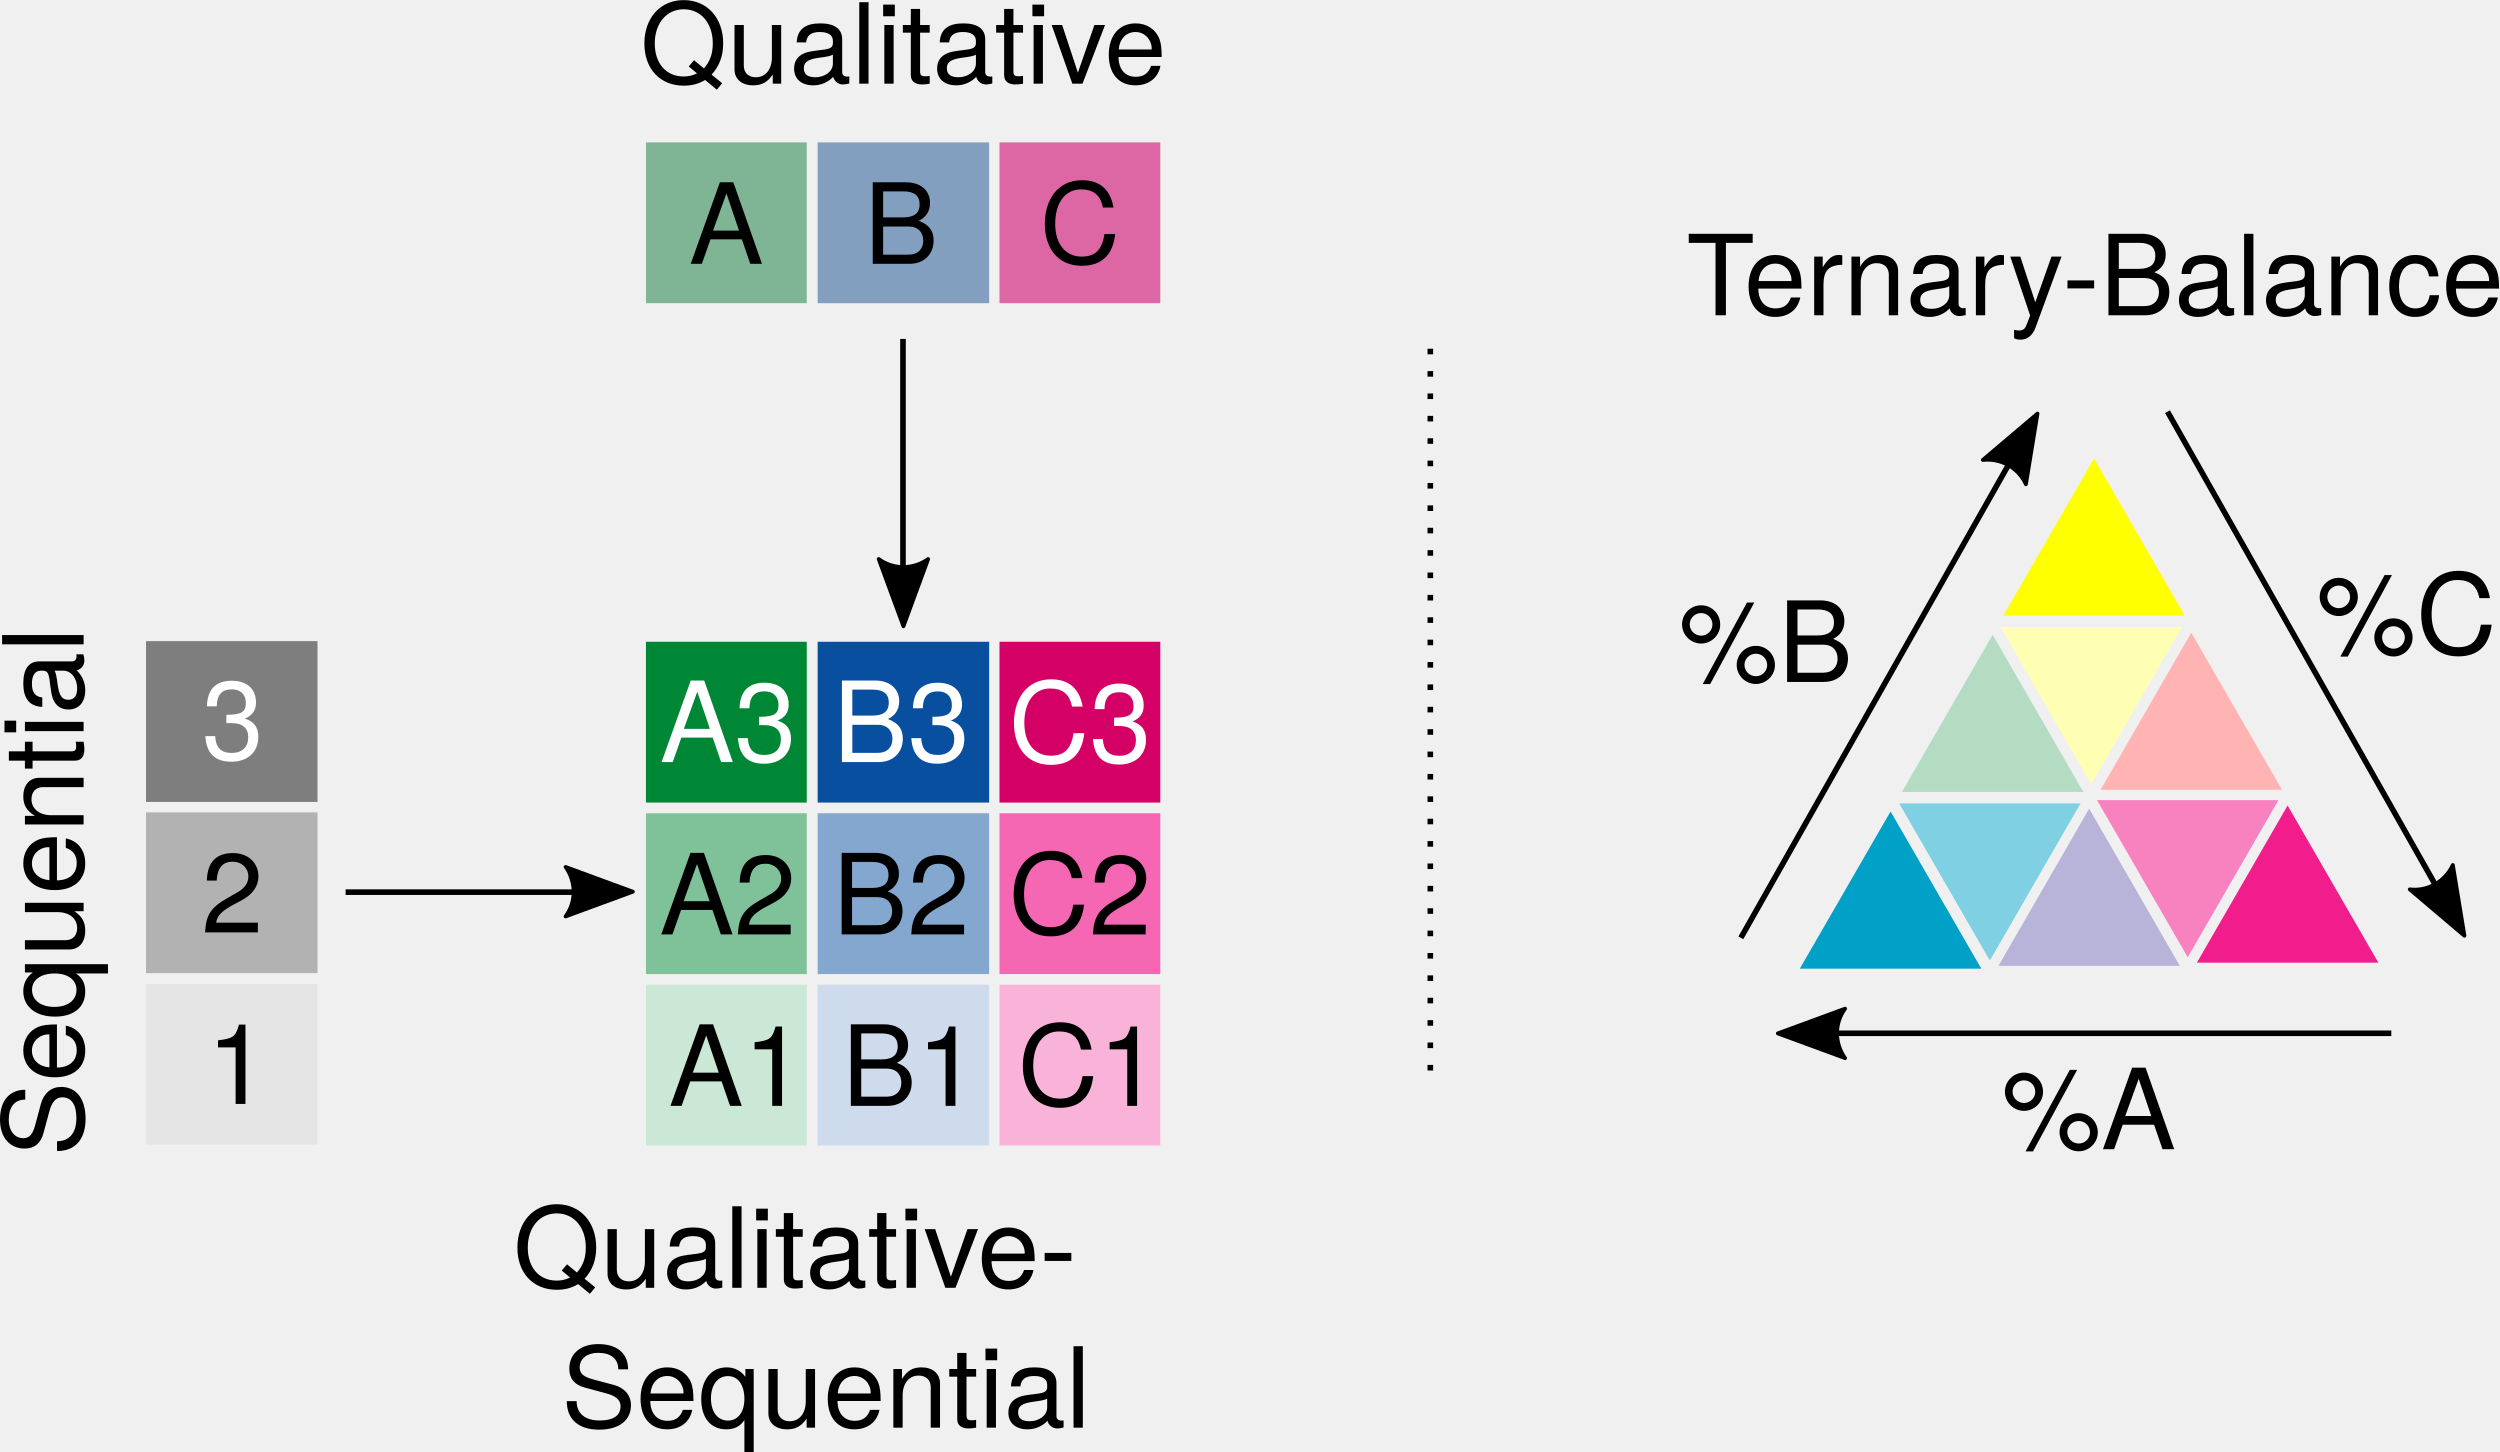
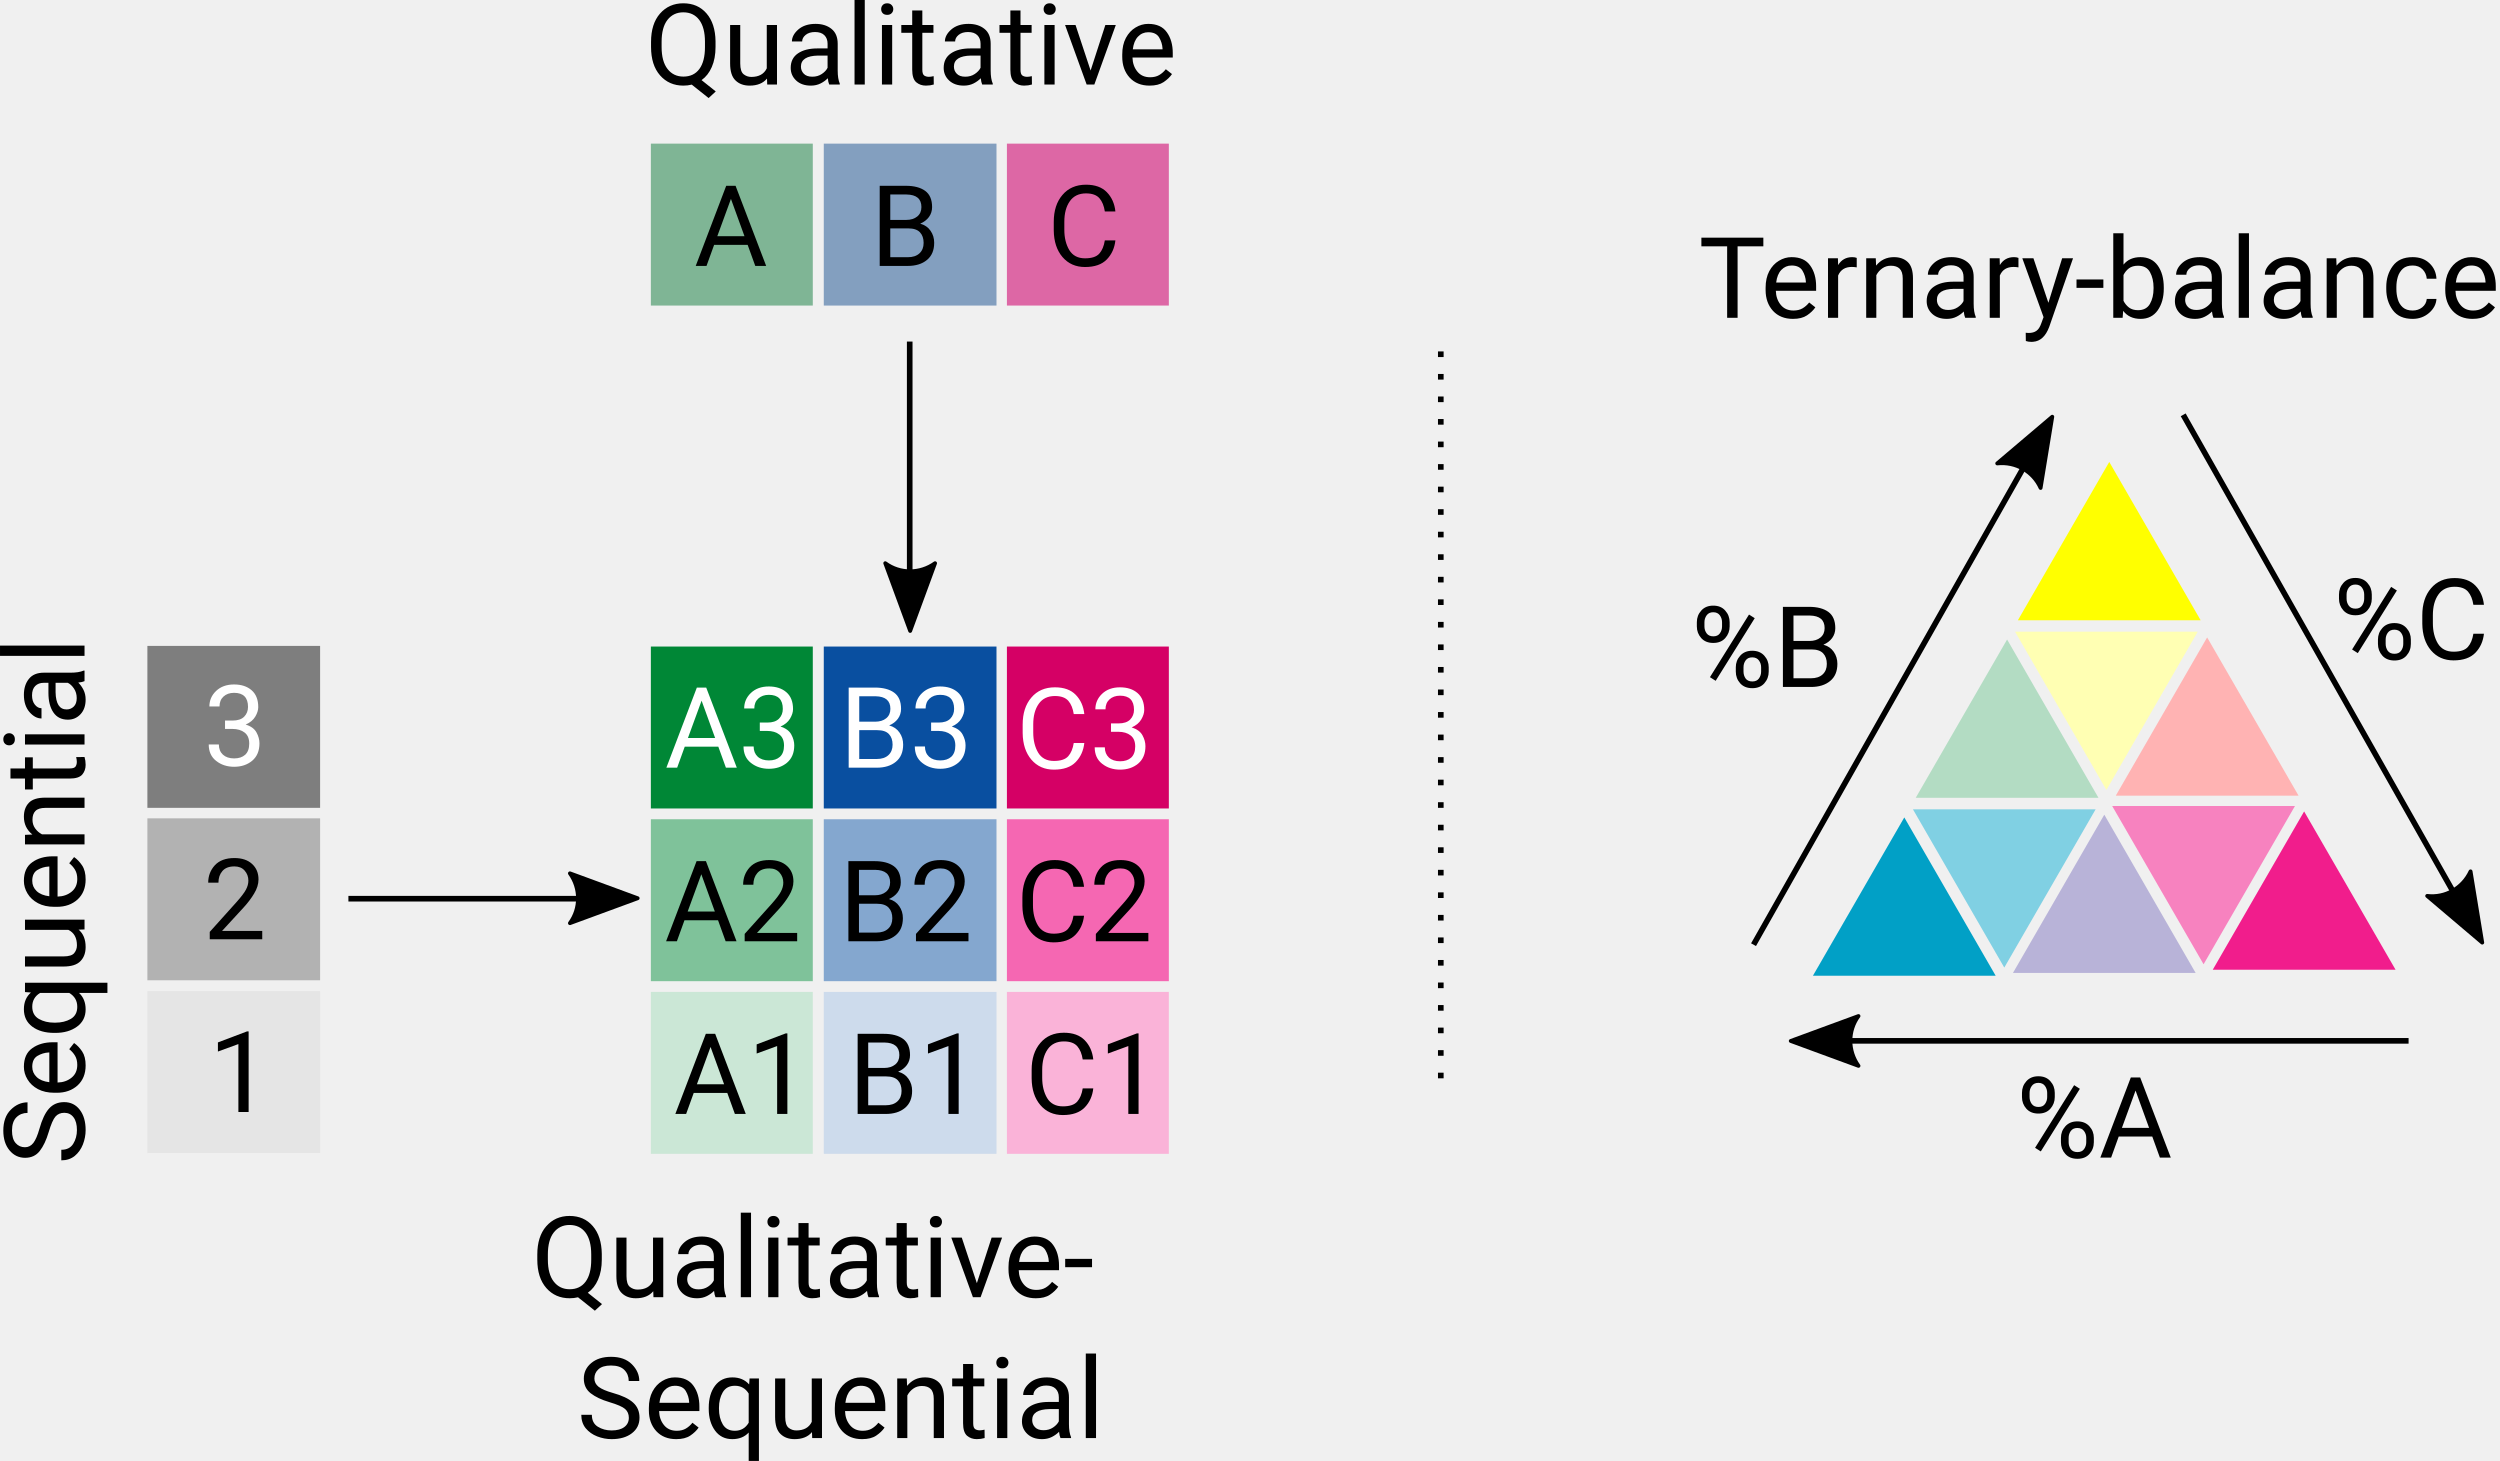
- <svg xmlns="http://www.w3.org/2000/svg" xml:space="preserve" height="259.5" width="446.8" version="1.1" viewBox="0 0 446.8 259.507">
-   <g transform="matrix(1.25 0 0 -1.25 2.129 257.2)">
-     <g transform="matrix(0,1,1,0,0,205)">
-       <path stroke-linejoin="round" d="m-79.17 131-9.613-3.535 9.613-3.536c-1.535 2.086-1.527 4.942 0 7.071z" fill-rule="evenodd" stroke="#000" stroke-width="0.55" />
+ <svg xmlns="http://www.w3.org/2000/svg" xml:space="preserve" height="259.262" width="443.654" version="1.1" viewBox="0 0 443.653 259.27" id="svg2">
+   <defs id="defs180" />
+   <g transform="matrix(1.25,0,0,-1.25,2.186653,257.2405)" id="g6">
+     <g transform="matrix(0,1,1,0,0,205)" id="g8">
+       <path d="m -79.17,131 -9.613,-3.535 9.613,-3.536 c -1.535,2.086 -1.527,4.942 0,7.071 z" id="path10" style="fill-rule:evenodd;stroke:#000000;stroke-width:0.55;stroke-linejoin:round" />
    </g>
-     <g transform="matrix(1,0,0,-1,0,205)">
-       <path d="m47.71 126.8h40" stroke="#000" stroke-width="0.8" fill="none" />
+     <g transform="matrix(1,0,0,-1,0,205)" id="g12">
+       <path d="m 47.71,126.8 40,0" id="path14" style="fill:none;stroke:#000000;stroke-width:0.8" />
    </g>
-     <g transform="matrix(-1,0,0,1,0,205)">
-       <path stroke-linejoin="round" d="m-79.16-123.2-9.613-3.535 9.613-3.536c-1.535 2.086-1.528 4.942 0 7.071z" fill-rule="evenodd" stroke="#000" stroke-width="0.55" />
+     <g transform="matrix(-1,0,0,1,0,205)" id="g16">
+       <path d="m -79.16,-123.2 -9.613,-3.535 9.613,-3.536 c -1.535,2.086 -1.528,4.942 0,7.071 z" id="path18" style="fill-rule:evenodd;stroke:#000000;stroke-width:0.55;stroke-linejoin:round" />
    </g>
-     <path d="m127.4 157.3v-40" stroke="#000" stroke-width="0.8" fill="none" />
-     <path fill="#7e7e7e" d="m19.17 102.6v11.49h24.52v-22.99h-24.52v11.5z" />
-     <path fill="#e5e5e5" d="m19.17 53.59v11.49h24.52v-22.99h-24.52v11.5z" />
-     <path fill="#7fb595" d="m90.65 173.9v11.5h22.99v-22.99h-22.99v11.49z" />
-     <path fill="#cddbec" d="m115.2 53.47v11.5h24.52v-22.99h-24.52v11.49z" />
-     <path fill="#b2b2b2" d="m19.17 78.11v11.5h24.52v-22.99h-24.52v11.49z" />
-     <path fill="#fab3d8" d="m141.2 53.47v11.5h22.99v-22.99h-22.99v11.49z" />
-     <path fill="#cbe7d6" d="m90.65 53.47v11.5h22.99v-22.99h-22.99v11.49z" />
-     <path fill="#f567b2" d="m141.2 77.99v11.49h22.99v-22.99h-22.99v11.5z" />
-     <path fill="#84a7cf" d="m115.2 77.99v11.49h24.52v-22.99h-24.52v11.5z" />
-     <path fill="#7fc29a" d="m90.65 77.99v11.49h22.99v-22.99h-22.99v11.5z" />
-     <path fill="#d50065" d="m141.2 102.5v11.5h22.99v-22.99h-22.99v11.49z" />
-     <path fill="#094fa0" d="m115.2 102.5v11.5h24.52v-22.99h-24.52v11.49z" />
-     <path fill="#008736" d="m90.65 102.5v11.5h22.99v-22.99h-22.99v11.49z" />
-     <path fill="#80d0e3" d="m282.8 68.42 12.97 22.47h-25.94l12.97-22.47z" />
-     <path fill="#01a0c6" d="m268.6 89.73-12.97-22.47h25.95l-12.97 22.47z" />
-     <path fill="#ffffb3" d="m297.3 93.64 12.97 22.47h-25.94l12.97-22.47z" />
-     <path fill="#b3dcc3" d="m283.2 115-12.97-22.47h25.94l-12.97 22.47z" />
-     <path fill="#ff0" d="m297.7 140.2-12.97-22.47h25.95l-12.97 22.47z" />
-     <path fill="#f782bf" d="m311.1 68.9 12.97 22.46h-25.95l12.97-22.46z" />
-     <path fill="#b8b3d8" d="m297 90.13-12.97-22.47h25.94l-12.97 22.47z" />
-     <path fill="#ffb3b3" d="m311.6 115.3-12.97-22.47h25.95l-12.98 22.47z" />
-     <path fill="#f11d8c" d="m312.4 68.12 12.97 22.47 12.98-22.47h-25.95z" />
-     <path fill="#839fbf" d="m115.2 173.9v11.5h24.52v-22.99h-24.52v11.49z" />
-     <path fill="#dd67a5" d="m141.2 173.9v11.5h22.99v-22.99h-22.99v11.49z" />
-     <path d="m247.2 71.67 41.9 74.05" stroke="#000" stroke-width="0.8" fill="none" />
-     <path stroke-linejoin="round" d="m281.8 140 7.812 6.626-1.656-10.11c-1.062 2.367-3.551 3.766-6.156 3.484z" fill-rule="evenodd" stroke="#000" stroke-width="0.55" />
-     <path d="m308.2 146.9 41.9-74.01" stroke="#000" stroke-width="0.8" fill="none" />
-     <path stroke-linejoin="round" d="m349 82.08 1.656-10.11-7.813 6.625c2.575-0.308 5.055 1.106 6.156 3.485z" fill-rule="evenodd" stroke="#000" stroke-width="0.55" />
-     <path d="m340.2 58.02h-86.67" stroke="#000" stroke-width="0.8" fill="none" />
-     <path stroke-linejoin="round" d="m262.1 54.47-9.613 3.535 9.613 3.535c-1.535-2.086-1.527-4.942 0-7.07z" fill-rule="evenodd" stroke="#000" stroke-width="0.55" />
-     <text style="word-spacing:0px;letter-spacing:0px" xml:space="preserve" font-size="16px" transform="matrix(0,1,1,0,0,0)" y="10.246" x="40.413" font-family="'Liberation Serif'" line-height="125%" fill="#000000">
-       <tspan font-size="16px" y="10.246" x="40.413" font-family="'TeX Gyre Heros'">Sequential</tspan>
+     <path d="m 127.4,157.3 0,-40" id="path20" style="fill:none;stroke:#000000;stroke-width:0.8" />
+     <path d="m 19.17,102.6 0,11.49 24.52,0 0,-22.99 -24.52,0 0,11.5 z" id="path22" style="fill:#7e7e7e" />
+     <path d="m 19.17,53.59 0,11.49 24.52,0 0,-22.99 -24.52,0 0,11.5 z" id="path24" style="fill:#e5e5e5" />
+     <path d="m 90.65,173.9 0,11.5 22.99,0 0,-22.99 -22.99,0 0,11.49 z" id="path26" style="fill:#7fb595" />
+     <path d="m 115.2,53.47 0,11.5 24.52,0 0,-22.99 -24.52,0 0,11.49 z" id="path28" style="fill:#cddbec" />
+     <path d="m 19.17,78.11 0,11.5 24.52,0 0,-22.99 -24.52,0 0,11.49 z" id="path30" style="fill:#b2b2b2" />
+     <path d="m 141.2,53.47 0,11.5 22.99,0 0,-22.99 -22.99,0 0,11.49 z" id="path32" style="fill:#fab3d8" />
+     <path d="m 90.65,53.47 0,11.5 22.99,0 0,-22.99 -22.99,0 0,11.49 z" id="path34" style="fill:#cbe7d6" />
+     <path d="m 141.2,77.99 0,11.49 22.99,0 0,-22.99 -22.99,0 0,11.5 z" id="path36" style="fill:#f567b2" />
+     <path d="m 115.2,77.99 0,11.49 24.52,0 0,-22.99 -24.52,0 0,11.5 z" id="path38" style="fill:#84a7cf" />
+     <path d="m 90.65,77.99 0,11.49 22.99,0 0,-22.99 -22.99,0 0,11.5 z" id="path40" style="fill:#7fc29a" />
+     <path d="m 141.2,102.5 0,11.5 22.99,0 0,-22.99 -22.99,0 0,11.49 z" id="path42" style="fill:#d50065" />
+     <path d="m 115.2,102.5 0,11.5 24.52,0 0,-22.99 -24.52,0 0,11.49 z" id="path44" style="fill:#094fa0" />
+     <path d="m 90.65,102.5 0,11.5 22.99,0 0,-22.99 -22.99,0 0,11.49 z" id="path46" style="fill:#008736" />
+     <path d="m 282.8,68.42 12.97,22.47 -25.94,0 12.97,-22.47 z" id="path48" style="fill:#80d0e3" />
+     <path d="m 268.6,89.73 -12.97,-22.47 25.95,0 -12.97,22.47 z" id="path50" style="fill:#01a0c6" />
+     <path d="m 297.3,93.64 12.97,22.47 -25.94,0 12.97,-22.47 z" id="path52" style="fill:#ffffb3" />
+     <path d="m 283.2,115 -12.97,-22.47 25.94,0 L 283.2,115 Z" id="path54" style="fill:#b3dcc3" />
+     <path d="m 297.7,140.2 -12.97,-22.47 25.95,0 -12.97,22.47 z" id="path56" style="fill:#ffff00" />
+     <path d="m 311.1,68.9 12.97,22.46 -25.95,0 12.97,-22.46 z" id="path58" style="fill:#f782bf" />
+     <path d="m 297,90.13 -12.97,-22.47 25.94,0 L 297,90.13 Z" id="path60" style="fill:#b8b3d8" />
+     <path d="m 311.6,115.3 -12.97,-22.47 25.95,0 -12.98,22.47 z" id="path62" style="fill:#ffb3b3" />
+     <path d="m 312.4,68.12 12.97,22.47 12.98,-22.47 -25.95,0 z" id="path64" style="fill:#f11d8c" />
+     <path d="m 115.2,173.9 0,11.5 24.52,0 0,-22.99 -24.52,0 0,11.49 z" id="path66" style="fill:#839fbf" />
+     <path d="m 141.2,173.9 0,11.5 22.99,0 0,-22.99 -22.99,0 0,11.49 z" id="path68" style="fill:#dd67a5" />
+     <path d="m 247.2,71.67 41.9,74.05" id="path70" style="fill:none;stroke:#000000;stroke-width:0.8" />
+     <path d="m 281.8,140 7.812,6.626 -1.656,-10.11 c -1.062,2.367 -3.551,3.766 -6.156,3.484 z" id="path72" style="fill-rule:evenodd;stroke:#000000;stroke-width:0.55;stroke-linejoin:round" />
+     <path d="M 308.2,146.9 350.1,72.89" id="path74" style="fill:none;stroke:#000000;stroke-width:0.8" />
+     <path d="m 349,82.08 1.656,-10.11 -7.813,6.625 c 2.575,-0.308 5.055,1.106 6.156,3.485 z" id="path76" style="fill-rule:evenodd;stroke:#000000;stroke-width:0.55;stroke-linejoin:round" />
+     <path d="m 340.2,58.02 -86.67,0" id="path78" style="fill:none;stroke:#000000;stroke-width:0.8" />
+     <path d="m 262.1,54.47 -9.613,3.535 9.613,3.535 c -1.535,-2.086 -1.527,-4.942 0,-7.07 z" id="path80" style="fill-rule:evenodd;stroke:#000000;stroke-width:0.55;stroke-linejoin:round" />
+     <text style="font-style:normal;font-variant:normal;font-weight:normal;font-stretch:normal;font-size:16px;line-height:125%;font-family:Roboto;-inkscape-font-specification:Roboto;letter-spacing:0px;word-spacing:0px;fill:#000000" xml:space="preserve" font-size="16px" transform="matrix(0,1,1,0,0,0)" y="10.246" x="40.413" line-height="125%" id="text82">
+       <tspan font-size="16px" y="10.246" x="40.413" id="tspan84" style="font-style:normal;font-variant:normal;font-weight:normal;font-stretch:normal;font-size:16px;font-family:Roboto;-inkscape-font-specification:Roboto">Sequential</tspan>
    </text>
-     <text style="word-spacing:0px;letter-spacing:0px" xml:space="preserve" font-size="16px" transform="scale(1,-1)" y="-21.627" x="127.525" font-family="'TeX Gyre Heros'" line-height="125%" fill="#000000">
-       <tspan style="text-anchor:middle;text-align:center" y="-21.627" x="127.525">Qualitative-</tspan>
-       <tspan style="text-anchor:middle;text-align:center" y="-1.627" x="127.525">Sequential</tspan>
+     <text style="font-style:normal;font-variant:normal;font-weight:normal;font-stretch:normal;font-size:16px;line-height:125%;font-family:Roboto;-inkscape-font-specification:Roboto;letter-spacing:0px;word-spacing:0px;fill:#000000" xml:space="preserve" font-size="16px" transform="scale(1,-1)" y="-21.627" x="127.525" line-height="125%" id="text86">
+       <tspan style="font-style:normal;font-variant:normal;font-weight:normal;font-stretch:normal;font-family:Roboto;-inkscape-font-specification:Roboto;text-align:center;text-anchor:middle" y="-21.627" x="127.525" id="tspan88">Qualitative-</tspan>
+       <tspan style="font-style:normal;font-variant:normal;font-weight:normal;font-stretch:normal;font-family:Roboto;-inkscape-font-specification:Roboto;text-align:center;text-anchor:middle" y="-1.627" x="127.525" id="tspan90">Sequential</tspan>
    </text>
-     <text style="word-spacing:0px;letter-spacing:0px" xml:space="preserve" font-size="16px" transform="scale(1,-1)" y="-160.677" x="239.405" font-family="'Liberation Serif'" line-height="125%" fill="#000000">
-       <tspan font-size="16px" y="-160.677" x="239.405" font-family="'TeX Gyre Heros'">Ternary-Balance</tspan>
+     <text style="font-style:normal;font-variant:normal;font-weight:normal;font-stretch:normal;font-size:16px;line-height:125%;font-family:Roboto;-inkscape-font-specification:Roboto;letter-spacing:0px;word-spacing:0px;fill:#000000" xml:space="preserve" font-size="16px" transform="scale(1,-1)" y="-160.677" x="239.405" line-height="125%" id="text92">
+       <tspan font-size="16px" y="-160.677" x="239.405" id="tspan94" style="font-style:normal;font-variant:normal;font-weight:normal;font-stretch:normal;font-size:16px;font-family:Roboto;-inkscape-font-specification:Roboto">Ternary-balance</tspan>
    </text>
-     <text style="word-spacing:0px;letter-spacing:0px" xml:space="preserve" font-size="30px" transform="scale(1,-1)" y="-193.792" x="126.822" font-family="'Liberation Serif'" line-height="125%" fill="#000000">
-       <tspan font-size="16px" y="-193.792" x="89.818" font-family="'TeX Gyre Heros'">Qualitative</tspan>
+     <text style="font-style:normal;font-variant:normal;font-weight:normal;font-stretch:normal;font-size:30px;line-height:125%;font-family:Roboto;-inkscape-font-specification:Roboto;letter-spacing:0px;word-spacing:0px;fill:#000000" xml:space="preserve" font-size="30px" transform="scale(1,-1)" y="-193.792" x="126.822" line-height="125%" id="text96">
+       <tspan font-size="16px" y="-193.792" x="89.818" id="tspan98" style="font-style:normal;font-variant:normal;font-weight:normal;font-stretch:normal;font-size:16px;font-family:Roboto;-inkscape-font-specification:Roboto">Qualitative</tspan>
    </text>
-     <text style="word-spacing:0px;letter-spacing:0px" xml:space="preserve" font-size="16px" transform="scale(1,-1)" y="-168.04" x="96.786" font-family="'TeX Gyre Heros'" line-height="125%" fill="#000000">
-       <tspan font-size="16px" y="-168.04" x="96.786" font-family="'TeX Gyre Heros'">A</tspan>
+     <text style="font-style:normal;font-variant:normal;font-weight:normal;font-stretch:normal;font-size:16px;line-height:125%;font-family:Roboto;-inkscape-font-specification:Roboto;letter-spacing:0px;word-spacing:0px;fill:#000000" xml:space="preserve" font-size="16px" transform="scale(1,-1)" y="-168.04" x="96.786" line-height="125%" id="text100">
+       <tspan font-size="16px" y="-168.04" x="96.786" id="tspan102" style="font-style:normal;font-variant:normal;font-weight:normal;font-stretch:normal;font-size:16px;font-family:Roboto;-inkscape-font-specification:Roboto">A</tspan>
    </text>
-     <text style="word-spacing:0px;letter-spacing:0px" xml:space="preserve" font-size="16px" transform="scale(1,-1)" y="-168.04" x="121.813" font-family="'TeX Gyre Heros'" line-height="125%" fill="#000000">
-       <tspan font-size="16px" y="-168.04" x="121.813" font-family="'TeX Gyre Heros'">B</tspan>
+     <text style="font-style:normal;font-variant:normal;font-weight:normal;font-stretch:normal;font-size:16px;line-height:125%;font-family:Roboto;-inkscape-font-specification:Roboto;letter-spacing:0px;word-spacing:0px;fill:#000000" xml:space="preserve" font-size="16px" transform="scale(1,-1)" y="-168.04" x="121.813" line-height="125%" id="text104">
+       <tspan font-size="16px" y="-168.04" x="121.813" id="tspan106" style="font-style:normal;font-variant:normal;font-weight:normal;font-stretch:normal;font-size:16px;font-family:Roboto;-inkscape-font-specification:Roboto">B</tspan>
    </text>
-     <text style="word-spacing:0px;letter-spacing:0px" xml:space="preserve" font-size="16px" transform="scale(1,-1)" y="-168.04" x="146.914" font-family="'TeX Gyre Heros'" line-height="125%" fill="#000000">
-       <tspan font-size="16px" y="-168.04" x="146.914" font-family="'TeX Gyre Heros'">C</tspan>
+     <text style="font-style:normal;font-variant:normal;font-weight:normal;font-stretch:normal;font-size:16px;line-height:125%;font-family:Roboto;-inkscape-font-specification:Roboto;letter-spacing:0px;word-spacing:0px;fill:#000000" xml:space="preserve" font-size="16px" transform="scale(1,-1)" y="-168.04" x="146.914" line-height="125%" id="text108">
+       <tspan font-size="16px" y="-168.04" x="146.914" id="tspan110" style="font-style:normal;font-variant:normal;font-weight:normal;font-stretch:normal;font-size:16px;font-family:Roboto;-inkscape-font-specification:Roboto">C</tspan>
    </text>
-     <text style="word-spacing:0px;letter-spacing:0px" xml:space="preserve" font-size="16px" transform="scale(1,-1)" y="-96.8" x="92.619" font-family="'TeX Gyre Heros'" line-height="125%" fill="#ffffff">
-       <tspan font-size="16px" y="-96.8" x="92.619" font-family="'TeX Gyre Heros'" fill="#ffffff">A3</tspan>
+     <text style="font-style:normal;font-variant:normal;font-weight:normal;font-stretch:normal;font-size:16px;line-height:125%;font-family:Roboto;-inkscape-font-specification:Roboto;letter-spacing:0px;word-spacing:0px;fill:#ffffff" xml:space="preserve" font-size="16px" transform="scale(1,-1)" y="-96.8" x="92.619" line-height="125%" id="text112">
+       <tspan font-size="16px" y="-96.8" x="92.619" id="tspan114" style="font-style:normal;font-variant:normal;font-weight:normal;font-stretch:normal;font-size:16px;font-family:Roboto;-inkscape-font-specification:Roboto;fill:#ffffff">A3</tspan>
    </text>
-     <text style="word-spacing:0px;letter-spacing:0px" xml:space="preserve" font-size="16px" transform="scale(1,-1)" y="-72.158" x="92.579" font-family="'TeX Gyre Heros'" line-height="125%" fill="#000000">
-       <tspan font-size="16px" y="-72.158" x="92.579" font-family="'TeX Gyre Heros'">A2</tspan>
+     <text style="font-style:normal;font-variant:normal;font-weight:normal;font-stretch:normal;font-size:16px;line-height:125%;font-family:Roboto;-inkscape-font-specification:Roboto;letter-spacing:0px;word-spacing:0px;fill:#000000" xml:space="preserve" font-size="16px" transform="scale(1,-1)" y="-72.158" x="92.579" line-height="125%" id="text116">
+       <tspan font-size="16px" y="-72.158" x="92.579" id="tspan118" style="font-style:normal;font-variant:normal;font-weight:normal;font-stretch:normal;font-size:16px;font-family:Roboto;-inkscape-font-specification:Roboto">A2</tspan>
    </text>
-     <text style="word-spacing:0px;letter-spacing:0px" xml:space="preserve" font-size="30px" transform="scale(1,-1)" y="-207.606" x="-93.379" font-family="'Liberation Serif'" line-height="125%" fill="#000000">
-       <tspan y="-207.606" x="-93.379" />
+     <text style="font-style:normal;font-variant:normal;font-weight:normal;font-stretch:normal;font-size:30px;line-height:125%;font-family:Roboto;-inkscape-font-specification:Roboto;letter-spacing:0px;word-spacing:0px;fill:#000000" xml:space="preserve" font-size="30px" transform="scale(1,-1)" y="-207.606" x="-93.379" line-height="125%" id="text120">
+       <tspan y="-207.606" x="-93.379" id="tspan122" style="font-style:normal;font-variant:normal;font-weight:normal;font-stretch:normal;font-family:Roboto;-inkscape-font-specification:Roboto" />
    </text>
-     <text style="word-spacing:0px;letter-spacing:0px" xml:space="preserve" font-size="16px" transform="scale(1,-1)" y="-47.642" x="93.891" font-family="'TeX Gyre Heros'" line-height="125%" fill="#000000">
-       <tspan font-size="16px" y="-47.642" x="93.891" font-family="'TeX Gyre Heros'" fill="#000000">A1</tspan>
+     <text style="font-style:normal;font-variant:normal;font-weight:normal;font-stretch:normal;font-size:16px;line-height:125%;font-family:Roboto;-inkscape-font-specification:Roboto;letter-spacing:0px;word-spacing:0px;fill:#000000" xml:space="preserve" font-size="16px" transform="scale(1,-1)" y="-47.642" x="93.891" line-height="125%" id="text124">
+       <tspan font-size="16px" y="-47.642" x="93.891" id="tspan126" style="font-style:normal;font-variant:normal;font-weight:normal;font-stretch:normal;font-size:16px;font-family:Roboto;-inkscape-font-specification:Roboto;fill:#000000">A1</tspan>
    </text>
-     <text style="word-spacing:0px;letter-spacing:0px" xml:space="preserve" font-size="16px" transform="scale(1,-1)" y="-96.8" x="117.406" font-family="'TeX Gyre Heros'" line-height="125%" fill="#ffffff">
-       <tspan font-size="16px" y="-96.8" x="117.406" font-family="'TeX Gyre Heros'">B3</tspan>
+     <text style="font-style:normal;font-variant:normal;font-weight:normal;font-stretch:normal;font-size:16px;line-height:125%;font-family:Roboto;-inkscape-font-specification:Roboto;letter-spacing:0px;word-spacing:0px;fill:#ffffff" xml:space="preserve" font-size="16px" transform="scale(1,-1)" y="-96.8" x="117.406" line-height="125%" id="text128">
+       <tspan font-size="16px" y="-96.8" x="117.406" id="tspan130" style="font-style:normal;font-variant:normal;font-weight:normal;font-stretch:normal;font-size:16px;font-family:Roboto;-inkscape-font-specification:Roboto">B3</tspan>
    </text>
-     <text style="word-spacing:0px;letter-spacing:0px" xml:space="preserve" font-size="16px" transform="scale(1,-1)" y="-72.158" x="117.366" font-family="'TeX Gyre Heros'" line-height="125%" fill="#000000">
-       <tspan font-size="16px" y="-72.158" x="117.366" font-family="'TeX Gyre Heros'">B2</tspan>
+     <text style="font-style:normal;font-variant:normal;font-weight:normal;font-stretch:normal;font-size:16px;line-height:125%;font-family:Roboto;-inkscape-font-specification:Roboto;letter-spacing:0px;word-spacing:0px;fill:#000000" xml:space="preserve" font-size="16px" transform="scale(1,-1)" y="-72.158" x="117.366" line-height="125%" id="text132">
+       <tspan font-size="16px" y="-72.158" x="117.366" id="tspan134" style="font-style:normal;font-variant:normal;font-weight:normal;font-stretch:normal;font-size:16px;font-family:Roboto;-inkscape-font-specification:Roboto">B2</tspan>
    </text>
-     <text style="word-spacing:0px;letter-spacing:0px" xml:space="preserve" font-size="16px" transform="scale(1,-1)" y="-47.642" x="118.678" font-family="'TeX Gyre Heros'" line-height="125%" fill="#000000">
-       <tspan font-size="16px" y="-47.642" x="118.678" font-family="'TeX Gyre Heros'">B1</tspan>
+     <text style="font-style:normal;font-variant:normal;font-weight:normal;font-stretch:normal;font-size:16px;line-height:125%;font-family:Roboto;-inkscape-font-specification:Roboto;letter-spacing:0px;word-spacing:0px;fill:#000000" xml:space="preserve" font-size="16px" transform="scale(1,-1)" y="-47.642" x="118.678" line-height="125%" id="text136">
+       <tspan font-size="16px" y="-47.642" x="118.678" id="tspan138" style="font-style:normal;font-variant:normal;font-weight:normal;font-stretch:normal;font-size:16px;font-family:Roboto;-inkscape-font-specification:Roboto">B1</tspan>
    </text>
-     <text style="word-spacing:0px;letter-spacing:0px" xml:space="preserve" font-size="16px" transform="scale(1,-1)" y="-96.68" x="142.501" font-family="'TeX Gyre Heros'" line-height="125%" fill="#ffffff">
-       <tspan font-size="16px" y="-96.68" x="142.501" font-family="'TeX Gyre Heros'">C3</tspan>
+     <text style="font-style:normal;font-variant:normal;font-weight:normal;font-stretch:normal;font-size:16px;line-height:125%;font-family:Roboto;-inkscape-font-specification:Roboto;letter-spacing:0px;word-spacing:0px;fill:#ffffff" xml:space="preserve" font-size="16px" transform="scale(1,-1)" y="-96.68" x="142.501" line-height="125%" id="text140">
+       <tspan font-size="16px" y="-96.68" x="142.501" id="tspan142" style="font-style:normal;font-variant:normal;font-weight:normal;font-stretch:normal;font-size:16px;font-family:Roboto;-inkscape-font-specification:Roboto">C3</tspan>
    </text>
-     <text style="word-spacing:0px;letter-spacing:0px" xml:space="preserve" font-size="16px" transform="scale(1,-1)" y="-72.158" x="142.461" font-family="'TeX Gyre Heros'" line-height="125%" fill="#000000">
-       <tspan font-size="16px" y="-72.158" x="142.461" font-family="'TeX Gyre Heros'">C2</tspan>
+     <text style="font-style:normal;font-variant:normal;font-weight:normal;font-stretch:normal;font-size:16px;line-height:125%;font-family:Roboto;-inkscape-font-specification:Roboto;letter-spacing:0px;word-spacing:0px;fill:#000000" xml:space="preserve" font-size="16px" transform="scale(1,-1)" y="-72.158" x="142.461" line-height="125%" id="text144">
+       <tspan font-size="16px" y="-72.158" x="142.461" id="tspan146" style="font-style:normal;font-variant:normal;font-weight:normal;font-stretch:normal;font-size:16px;font-family:Roboto;-inkscape-font-specification:Roboto">C2</tspan>
    </text>
-     <text style="word-spacing:0px;letter-spacing:0px" xml:space="preserve" font-size="16px" transform="scale(1,-1)" y="-47.642" x="143.773" font-family="'TeX Gyre Heros'" line-height="125%" fill="#000000">
-       <tspan font-size="16px" y="-47.642" x="143.773" font-family="'TeX Gyre Heros'">C1</tspan>
+     <text style="font-style:normal;font-variant:normal;font-weight:normal;font-stretch:normal;font-size:16px;line-height:125%;font-family:Roboto;-inkscape-font-specification:Roboto;letter-spacing:0px;word-spacing:0px;fill:#000000" xml:space="preserve" font-size="16px" transform="scale(1,-1)" y="-47.642" x="143.773" line-height="125%" id="text148">
+       <tspan font-size="16px" y="-47.642" x="143.773" id="tspan150" style="font-style:normal;font-variant:normal;font-weight:normal;font-stretch:normal;font-size:16px;font-family:Roboto;-inkscape-font-specification:Roboto">C1</tspan>
    </text>
-     <text style="word-spacing:0px;letter-spacing:0px" xml:space="preserve" font-size="16px" transform="scale(1,-1)" y="-97.086" x="27.127" font-family="'TeX Gyre Heros'" line-height="125%" fill="#ffffff">
-       <tspan font-size="16px" y="-97.086" x="27.127" font-family="'TeX Gyre Heros'">3</tspan>
+     <text style="font-style:normal;font-variant:normal;font-weight:normal;font-stretch:normal;font-size:16px;line-height:125%;font-family:Roboto;-inkscape-font-specification:Roboto;letter-spacing:0px;word-spacing:0px;fill:#ffffff" xml:space="preserve" font-size="16px" transform="scale(1,-1)" y="-97.086" x="27.127" line-height="125%" id="text152">
+       <tspan font-size="16px" y="-97.086" x="27.127" id="tspan154" style="font-style:normal;font-variant:normal;font-weight:normal;font-stretch:normal;font-size:16px;font-family:Roboto;-inkscape-font-specification:Roboto">3</tspan>
    </text>
-     <text style="word-spacing:0px;letter-spacing:0px" xml:space="preserve" font-size="16px" transform="scale(1,-1)" y="-72.443" x="27.071" font-family="'TeX Gyre Heros'" line-height="125%" fill="#000000">
-       <tspan font-size="16px" y="-72.443" x="27.071" font-family="'TeX Gyre Heros'">2</tspan>
+     <text style="font-style:normal;font-variant:normal;font-weight:normal;font-stretch:normal;font-size:16px;line-height:125%;font-family:Roboto;-inkscape-font-specification:Roboto;letter-spacing:0px;word-spacing:0px;fill:#000000" xml:space="preserve" font-size="16px" transform="scale(1,-1)" y="-72.443" x="27.071" line-height="125%" id="text156">
+       <tspan font-size="16px" y="-72.443" x="27.071" id="tspan158" style="font-style:normal;font-variant:normal;font-weight:normal;font-stretch:normal;font-size:16px;font-family:Roboto;-inkscape-font-specification:Roboto">2</tspan>
    </text>
-     <text style="word-spacing:0px;letter-spacing:0px" xml:space="preserve" font-size="16px" transform="scale(1,-1)" y="-47.92" x="27.839" font-family="'TeX Gyre Heros'" line-height="125%" fill="#000000">
-       <tspan font-size="16px" y="-47.92" x="27.839" font-family="'TeX Gyre Heros'">1</tspan>
+     <text style="font-style:normal;font-variant:normal;font-weight:normal;font-stretch:normal;font-size:16px;line-height:125%;font-family:Roboto;-inkscape-font-specification:Roboto;letter-spacing:0px;word-spacing:0px;fill:#000000" xml:space="preserve" font-size="16px" transform="scale(1,-1)" y="-47.92" x="27.839" line-height="125%" id="text160">
+       <tspan font-size="16px" y="-47.92" x="27.839" id="tspan162" style="font-style:normal;font-variant:normal;font-weight:normal;font-stretch:normal;font-size:16px;font-family:Roboto;-inkscape-font-specification:Roboto">1</tspan>
    </text>
-     <path d="m202.8 155.9v-105.5" stroke="#000" stroke-dasharray="0.8, 2.4" stroke-width="0.8" fill="none" />
-     <text style="word-spacing:0px;letter-spacing:0px" xml:space="preserve" font-size="16px" transform="scale(1,-1)" y="-108.261" x="238.326" font-family="'TeX Gyre Heros'" line-height="125%" fill="#000000">
-       <tspan font-size="16px" y="-108.261" x="238.326" font-family="'TeX Gyre Heros'">%B</tspan>
+     <path d="m 202.8,155.9 0,-105.5" id="path164" style="fill:none;stroke:#000000;stroke-width:0.8;stroke-dasharray:0.8, 2.4" />
+     <text style="font-style:normal;font-variant:normal;font-weight:normal;font-stretch:normal;font-size:16px;line-height:125%;font-family:Roboto;-inkscape-font-specification:Roboto;letter-spacing:0px;word-spacing:0px;fill:#000000" xml:space="preserve" font-size="16px" transform="scale(1,-1)" y="-108.261" x="238.326" line-height="125%" id="text166">
+       <tspan font-size="16px" y="-108.261" x="238.326" id="tspan168" style="font-style:normal;font-variant:normal;font-weight:normal;font-stretch:normal;font-size:16px;font-family:Roboto;-inkscape-font-specification:Roboto">%B</tspan>
    </text>
-     <text style="word-spacing:0px;letter-spacing:0px" xml:space="preserve" font-size="16px" transform="scale(1,-1)" y="-112.192" x="329.491" font-family="'TeX Gyre Heros'" line-height="125%" fill="#000000">
-       <tspan font-size="16px" y="-112.192" x="329.491" font-family="'TeX Gyre Heros'">%C</tspan>
+     <text style="font-style:normal;font-variant:normal;font-weight:normal;font-stretch:normal;font-size:16px;line-height:125%;font-family:Roboto;-inkscape-font-specification:Roboto;letter-spacing:0px;word-spacing:0px;fill:#000000" xml:space="preserve" font-size="16px" transform="scale(1,-1)" y="-112.192" x="329.491" line-height="125%" id="text170">
+       <tspan font-size="16px" y="-112.192" x="329.491" id="tspan172" style="font-style:normal;font-variant:normal;font-weight:normal;font-stretch:normal;font-size:16px;font-family:Roboto;-inkscape-font-specification:Roboto">%C</tspan>
    </text>
-     <text style="word-spacing:0px;letter-spacing:0px" xml:space="preserve" font-size="16px" transform="scale(1,-1)" y="-41.445" x="284.484" font-family="'TeX Gyre Heros'" line-height="125%" fill="#000000">
-       <tspan font-size="16px" y="-41.445" x="284.484" font-family="'TeX Gyre Heros'">%A</tspan>
+     <text style="font-style:normal;font-variant:normal;font-weight:normal;font-stretch:normal;font-size:16px;line-height:125%;font-family:Roboto;-inkscape-font-specification:Roboto;letter-spacing:0px;word-spacing:0px;fill:#000000" xml:space="preserve" font-size="16px" transform="scale(1,-1)" y="-41.445" x="284.484" line-height="125%" id="text174">
+       <tspan font-size="16px" y="-41.445" x="284.484" id="tspan176" style="font-style:normal;font-variant:normal;font-weight:normal;font-stretch:normal;font-size:16px;font-family:Roboto;-inkscape-font-specification:Roboto">%A</tspan>
    </text>
  </g>
</svg>
